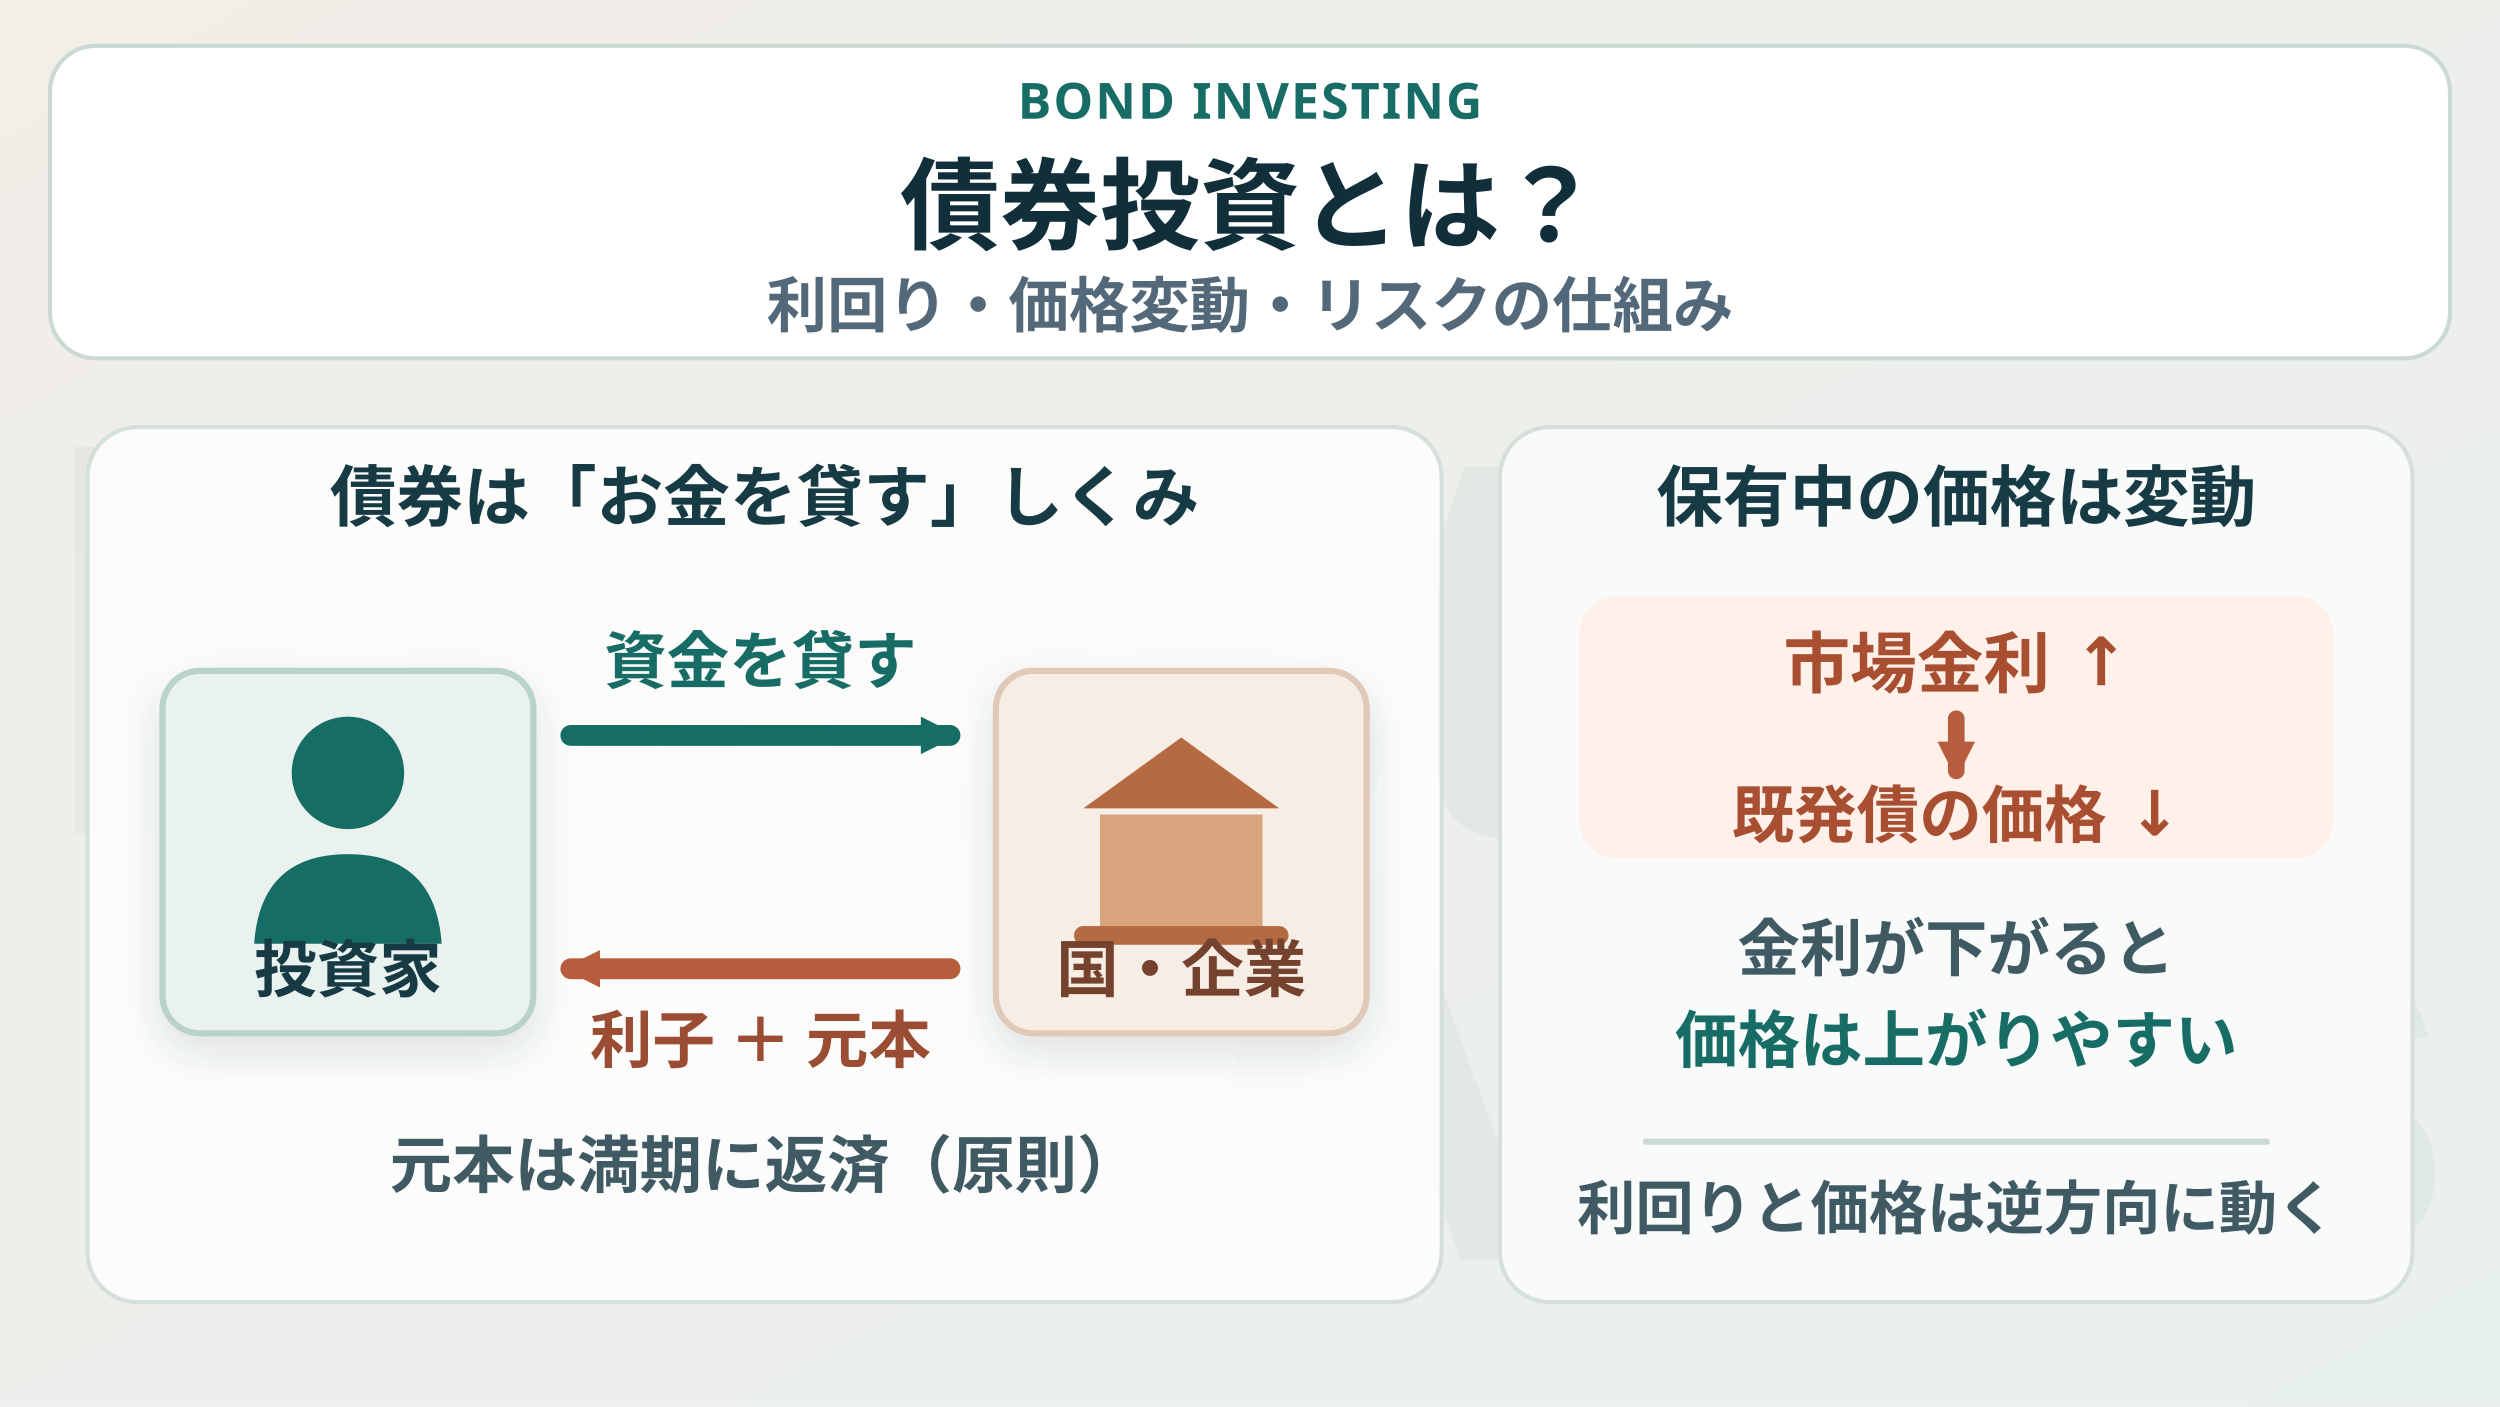
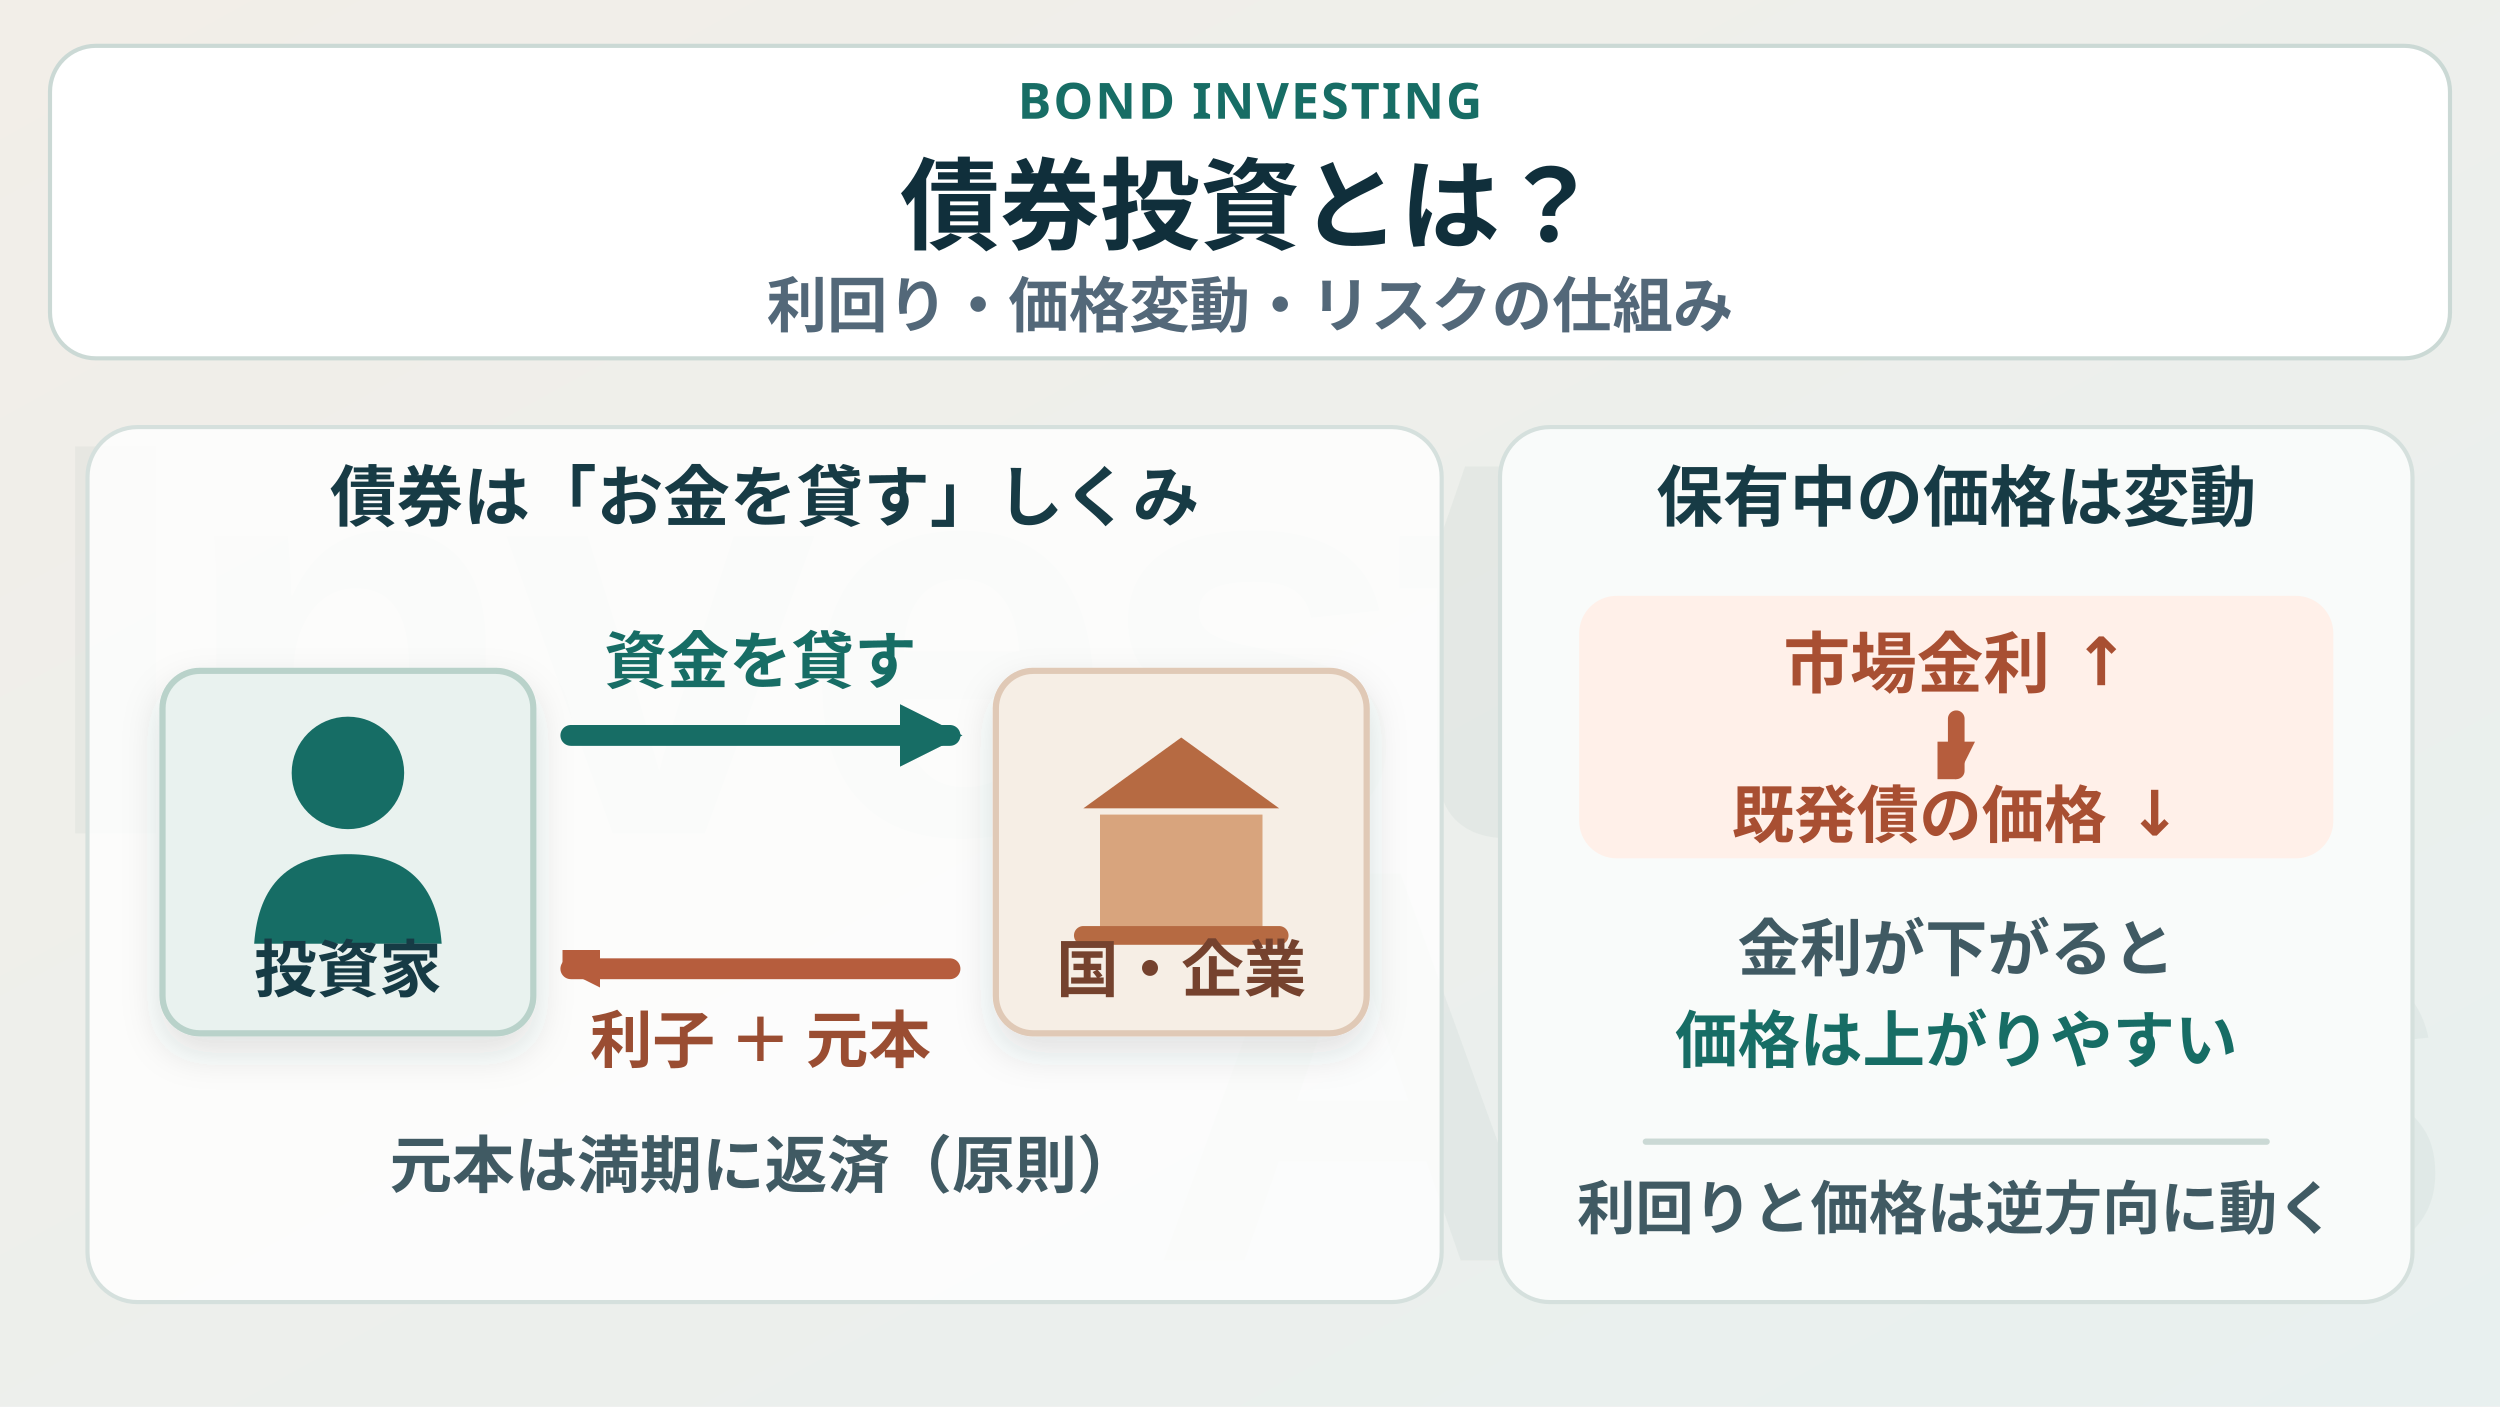
<svg xmlns="http://www.w3.org/2000/svg" width="1200" height="675" viewBox="0 0 1200 675" role="img" aria-labelledby="title desc">
  <defs>
    <linearGradient id="bg" x1="0" y1="0" x2="1" y2="1">
      <stop stop-color="#f2eee8" />
      <stop offset="1" stop-color="#e8f0ef" />
    </linearGradient>
    <linearGradient id="bond" x1="0" y1="0" x2="0" y2="1">
      <stop stop-color="#fff" />
      <stop offset="1" stop-color="#f7f3e9" />
    </linearGradient>
    <filter id="shadow" x="-20%" y="-20%" width="140%" height="150%">
      <feDropShadow dx="0" dy="8" stdDeviation="9" flood-color="#263d4a" flood-opacity=".14" />
    </filter>
-     <marker id="arrowTeal" markerUnits="userSpaceOnUse" markerWidth="18" markerHeight="18" refX="14" refY="9" orient="auto">
-       <path d="M0 0 L18 9 L0 18 Z" fill="#176d65" />
+     <marker id="arrowTeal" markerUnits="userSpaceOnUse" markerWidth="30" markerHeight="30" refX="24" refY="15" orient="auto">
+       <path d="M0 0 L30 15 L0 30 Z" fill="#176d65" />
    </marker>
    <marker id="arrowOrange" markerUnits="userSpaceOnUse" markerWidth="18" markerHeight="18" refX="14" refY="9" orient="auto">
-       <path d="M0 0 L18 9 L0 18 Z" fill="#b65d3d" />
+       <path d="M0 0 L30 15 L0 30 Z" fill="#b65d3d" />
    </marker>
  </defs>
  <rect width="1200" height="675" fill="url(#bg)" />
  <g id="invest-atlas-watermark" font-family="Arial, Helvetica, sans-serif" font-weight="800" font-size="270" letter-spacing="-8" fill="#668b83" opacity=".07">
    <text x="18" y="400">Invest</text>
    <text x="1180" y="605" text-anchor="end">Atlas</text>
  </g>
  <rect x="24" y="22" width="1152" height="150" rx="22" fill="#fff" stroke="#cbd9d5" stroke-width="2" />
  <text x="600" y="57" text-anchor="middle" font-family="sans-serif" font-size="24" font-weight="800" letter-spacing="1" fill="#176d65">BOND INVESTING</text>
  <text x="600" y="116" text-anchor="middle" font-family="sans-serif" font-size="48" font-weight="800" fill="#102f3b">債券投資とは？</text>
  <text x="600" y="157" text-anchor="middle" font-family="sans-serif" font-size="29" font-weight="650" fill="#536879">利回り・価格変動・リスクの仕組み</text>
  <rect x="42" y="205" width="650" height="420" rx="24" fill="#ffffff" fill-opacity=".82" stroke="#d5e0dd" stroke-width="2" />
  <text x="367" y="250" text-anchor="middle" font-family="sans-serif" font-size="32" font-weight="850" fill="#173b45">債券は「お金を貸す」しくみ</text>
  <g filter="url(#shadow)">
    <rect x="78" y="322" width="178" height="174" rx="18" fill="#e9f2ef" stroke="#b9d2ca" stroke-width="3" />
    <circle cx="167" cy="371" r="27" fill="#176d65" />
    <path d="M122 453 Q125 410 167 410 Q209 410 212 453" fill="#176d65" />
    <text x="167" y="476" text-anchor="middle" font-family="sans-serif" font-size="30" font-weight="850" fill="#173b45">投資家</text>
    <rect x="478" y="322" width="178" height="174" rx="18" fill="#f6eee5" stroke="#e0c9b6" stroke-width="3" />
    <path d="M520 388 L567 354 L614 388 Z" fill="#b66a43" />
    <rect x="528" y="391" width="78" height="55" fill="#d8a47d" />
    <path d="M520 449 H614" stroke="#b66a43" stroke-width="9" stroke-linecap="round" />
    <text x="567" y="476" text-anchor="middle" font-family="sans-serif" font-size="30" font-weight="850" fill="#75432e">国・企業</text>
  </g>
  <path d="M274 353 H456" stroke="#176d65" stroke-width="10" stroke-linecap="round" marker-end="url(#arrowTeal)" />
  <text x="365" y="328" text-anchor="middle" font-family="sans-serif" font-size="30" font-weight="800" fill="#176d65">資金を貸す</text>
  <path d="M456 465 H274" stroke="#b65d3d" stroke-width="10" stroke-linecap="round" marker-end="url(#arrowOrange)" />
  <text x="365" y="510" text-anchor="middle" font-family="sans-serif" font-size="30" font-weight="800" fill="#9a4d32">利子 ＋ 元本</text>
  <text x="367" y="570" text-anchor="middle" font-family="sans-serif" font-size="30" font-weight="750" fill="#405a63">元本は満期に返済（原則）</text>
  <rect x="720" y="205" width="438" height="420" rx="24" fill="#f9fbfa" stroke="#d5e0dd" stroke-width="2" />
  <text x="939" y="250" text-anchor="middle" font-family="sans-serif" font-size="32" font-weight="850" fill="#173b45">保有中の価格は変動</text>
  <rect x="758" y="286" width="362" height="126" rx="18" fill="#fff0e9" />
  <text x="939" y="330" text-anchor="middle" font-family="sans-serif" font-size="32" font-weight="850" fill="#a84f32">市場金利 ↑</text>
  <path d="M939 345 V370" stroke="#b65d3d" stroke-width="8" stroke-linecap="round" marker-end="url(#arrowOrange)" />
  <text x="939" y="402" text-anchor="middle" font-family="sans-serif" font-size="30" font-weight="800" fill="#a84f32">既発債の価格 ↓</text>
  <text x="939" y="466" text-anchor="middle" font-family="sans-serif" font-size="30" font-weight="750" fill="#405a63">金利が下がると</text>
  <text x="939" y="510" text-anchor="middle" font-family="sans-serif" font-size="30" font-weight="850" fill="#176d65">価格は上がりやすい</text>
  <path d="M790 548 H1088" stroke="#cbd9d5" stroke-width="3" stroke-linecap="round" />
  <text x="939" y="590" text-anchor="middle" font-family="sans-serif" font-size="28" font-weight="750" fill="#405a63">利回りと価格は逆方向に動く</text>
</svg>
